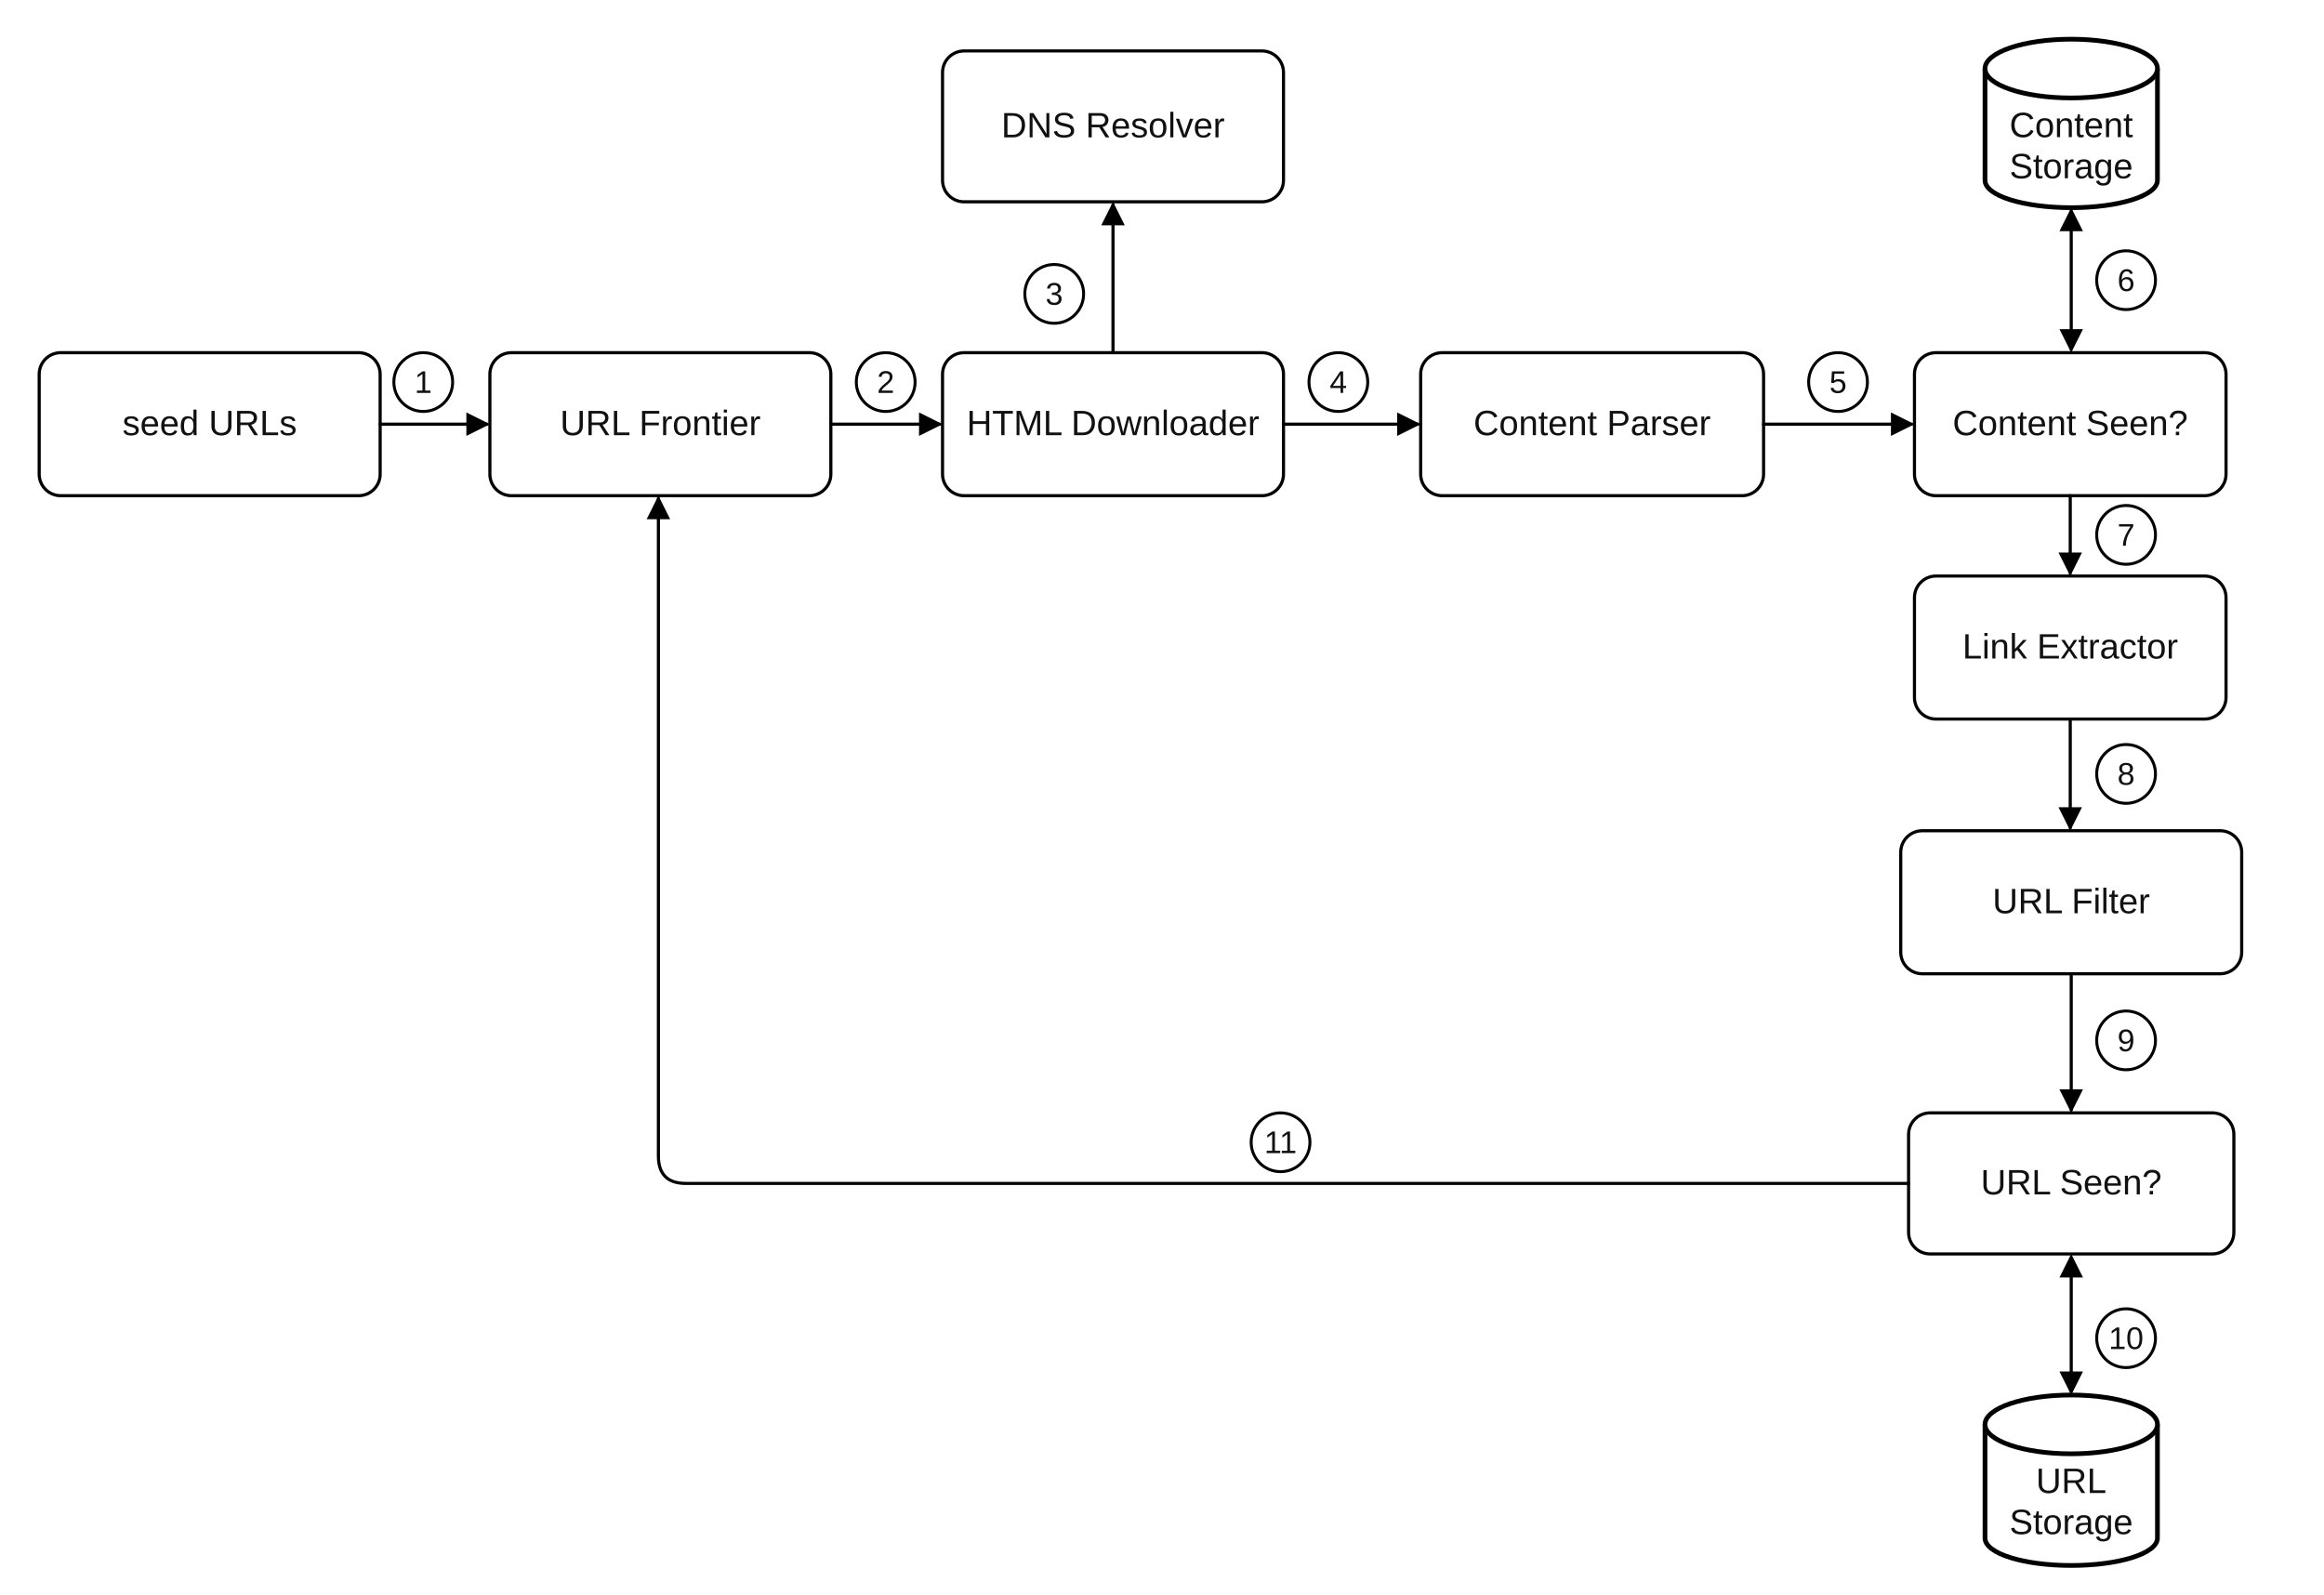
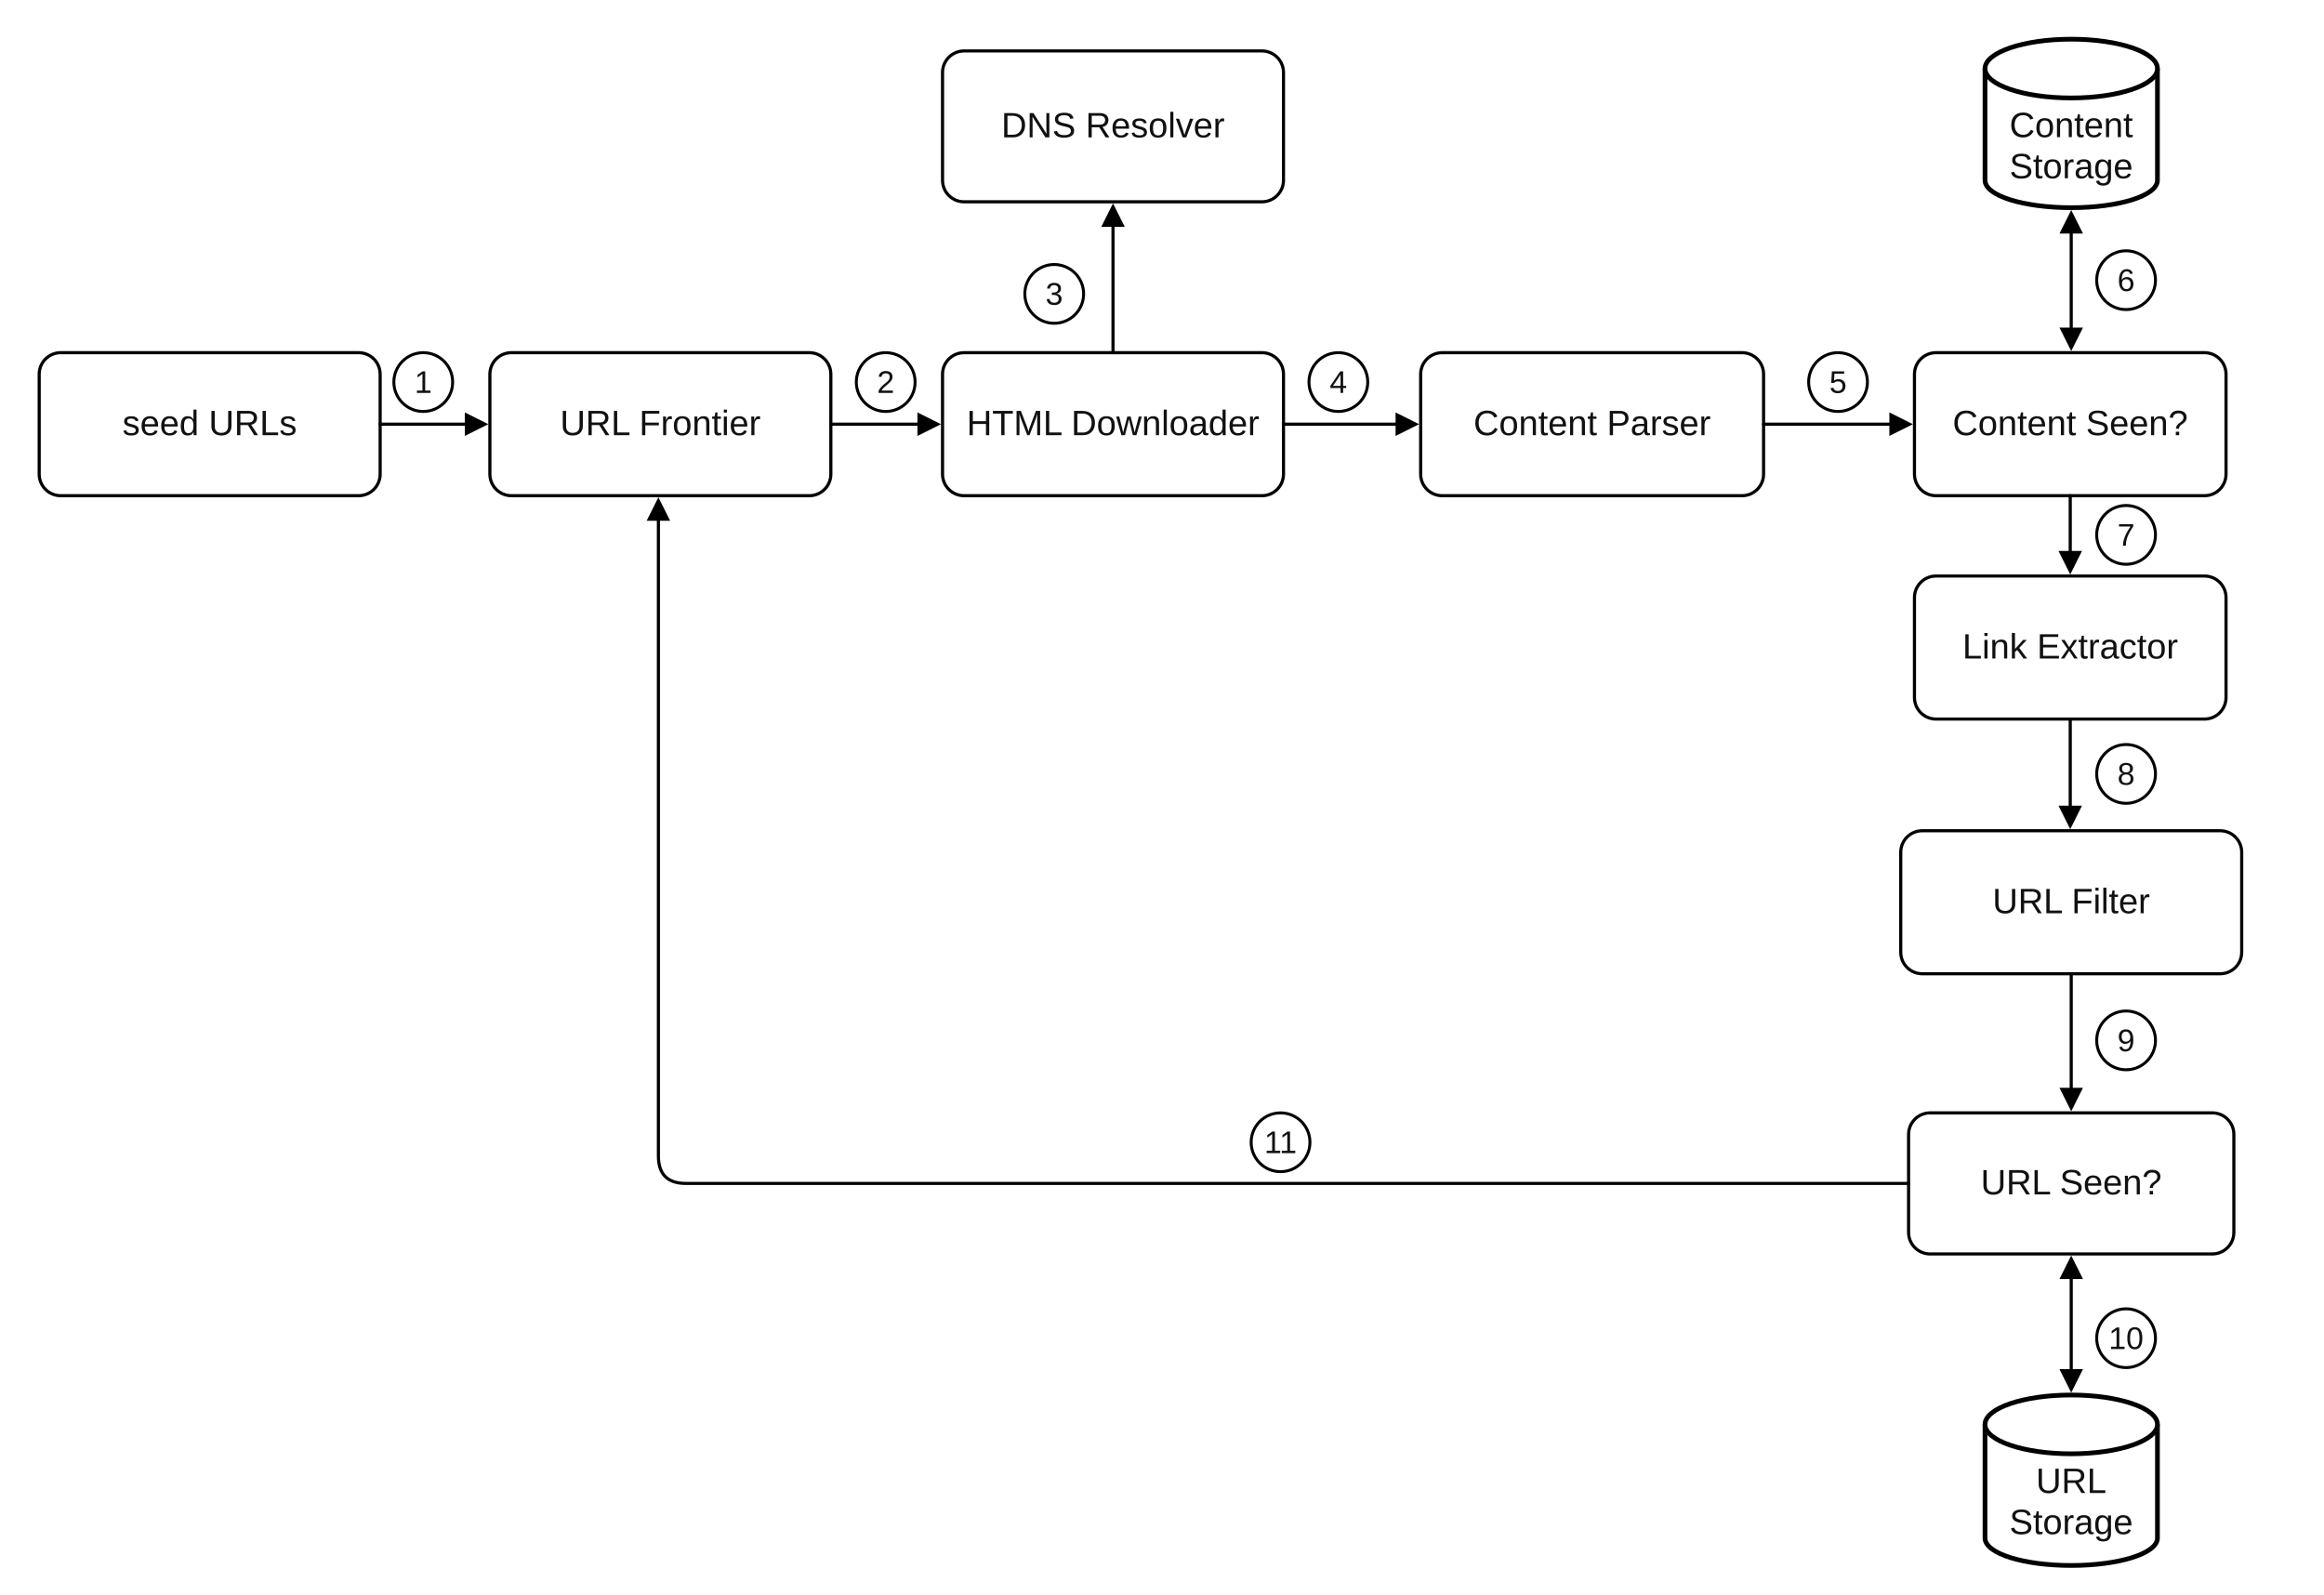
<svg xmlns="http://www.w3.org/2000/svg" width="1186" height="814" viewBox="0 0 1186 814" role="img" aria-labelledby="title desc">
  <defs>
-     <marker id="arrow-black" markerWidth="12" markerHeight="12" viewBox="0 0 12 12" refX="10.5" refY="6" orient="auto-start-reverse" markerUnits="userSpaceOnUse">
+     <marker id="arrow-black" markerWidth="12" markerHeight="12" viewBox="0 0 12 12" refX="2" refY="6" orient="auto-start-reverse" markerUnits="userSpaceOnUse">
      <path d="M0 0 L12 6 L0 12 Z" fill="#000" />
    </marker>
    <style>
      .node { fill: #fff; stroke: #000; stroke-width: 1.6; }
      .storage { fill: #fff; stroke: #000; stroke-width: 2.4; stroke-linejoin: round; }
      .flow { fill: none; stroke: #000; stroke-width: 1.6; stroke-linecap: round; stroke-linejoin: round; marker-end: url(#arrow-black); }
      .two-way { fill: none; stroke: #000; stroke-width: 1.6; marker-start: url(#arrow-black); marker-end: url(#arrow-black); }
      .label { font-family: Arial, Helvetica, sans-serif; font-size: 18px; fill: #111; text-anchor: middle; dominant-baseline: middle; }
      .storage-label { font-family: Arial, Helvetica, sans-serif; font-size: 18px; fill: #111; text-anchor: middle; }
      .step-circle { fill: #fff; stroke: #000; stroke-width: 1.5; }
      .step-number { font-family: Arial, Helvetica, sans-serif; font-size: 16px; fill: #111; text-anchor: middle; dominant-baseline: middle; }
    </style>
  </defs>
  <rect width="1186" height="814" fill="#fff" />
  <g id="primary-flow">
    <rect class="node" x="20" y="180" width="174" height="73" rx="11" />
    <text class="label" x="107" y="217">seed URLs</text>
-     <path class="flow" d="M194 216.5 H248.5" />
+     <path class="flow" d="M194 216.5 H239.2" />
    <rect class="node" x="250" y="180" width="174" height="73" rx="11" />
    <text class="label" x="337" y="217">URL Frontier</text>
-     <path class="flow" d="M424 216.5 H479.5" />
+     <path class="flow" d="M424 216.5 H470.2" />
    <rect class="node" x="481" y="180" width="174" height="73" rx="11" />
    <text class="label" x="568" y="217">HTML Downloader</text>
-     <path class="flow" d="M655 216.5 H723.5" />
+     <path class="flow" d="M655 216.5 H714.2" />
    <rect class="node" x="725" y="180" width="175" height="73" rx="11" />
    <text class="label" x="812.5" y="217">Content Parser</text>
-     <path class="flow" d="M900 216.5 H975.5" />
+     <path class="flow" d="M900 216.5 H966.2" />
    <rect class="node" x="977" y="180" width="159" height="73" rx="11" />
    <text class="label" x="1056.5" y="217">Content Seen?</text>
  </g>
  <g id="dns-resolver">
    <rect class="node" x="481" y="26" width="174" height="77" rx="11" />
    <text class="label" x="568" y="65">DNS Resolver</text>
-     <path class="flow" d="M568 180 V104.5" />
+     <path class="flow" d="M568 180 V113.8" />
  </g>
  <g id="content-storage">
    <path class="storage" d="M1013 35 V92 C1013 100 1033 106 1057 106 C1081 106 1101 100 1101 92 V35" />
    <ellipse class="storage" cx="1057" cy="35" rx="44" ry="15" />
    <text class="storage-label" x="1057" y="70">Content</text>
    <text class="storage-label" x="1057" y="91">Storage</text>
-     <path class="two-way" d="M1057 107.5 V178.5" />
+     <path class="two-way" d="M1057 117.2 V169.2" />
  </g>
  <g id="link-processing">
-     <path class="flow" d="M1056.5 253 V292.5" />
+     <path class="flow" d="M1056.5 253 V283.2" />
    <rect class="node" x="977" y="294" width="159" height="73" rx="11" />
    <text class="label" x="1056.5" y="331">Link Extractor</text>
-     <path class="flow" d="M1056.5 367 V422.5" />
+     <path class="flow" d="M1056.5 367 V413.2" />
    <rect class="node" x="970" y="424" width="174" height="73" rx="11" />
    <text class="label" x="1057" y="461">URL Filter</text>
-     <path class="flow" d="M1057 497 V566.5" />
+     <path class="flow" d="M1057 497 V557.2" />
    <rect class="node" x="974" y="568" width="166" height="72" rx="11" />
    <text class="label" x="1057" y="604.5">URL Seen?</text>
  </g>
  <g id="url-storage">
-     <path class="two-way" d="M1057 641.5 V710.5" />
+     <path class="two-way" d="M1057 650.8 V700.8" />
    <path class="storage" d="M1013 727 V785 C1013 793 1033 799 1057 799 C1081 799 1101 793 1101 785 V727" />
    <ellipse class="storage" cx="1057" cy="727" rx="44" ry="15" />
    <text class="storage-label" x="1057" y="762">URL</text>
    <text class="storage-label" x="1057" y="783">Storage</text>
  </g>
-   <path id="frontier-feedback" class="flow" d="M974 604 H350 Q336 604 336 590 V254.5" />
+   <path id="frontier-feedback" class="flow" d="M974 604 H350 Q336 604 336 590 V263.8" />
  <g id="workflow-steps">
    <g>
      <circle class="step-circle" cx="216" cy="195" r="15" />
      <text class="step-number" x="216" y="195" dy="1">1</text>
    </g>
    <g>
      <circle class="step-circle" cx="452" cy="195" r="15" />
      <text class="step-number" x="452" y="195" dy="1">2</text>
    </g>
    <g>
      <circle class="step-circle" cx="538" cy="150" r="15" />
      <text class="step-number" x="538" y="150" dy="1">3</text>
    </g>
    <g>
      <circle class="step-circle" cx="683" cy="195" r="15" />
      <text class="step-number" x="683" y="195" dy="1">4</text>
    </g>
    <g>
      <circle class="step-circle" cx="938" cy="195" r="15" />
      <text class="step-number" x="938" y="195" dy="1">5</text>
    </g>
    <g>
      <circle class="step-circle" cx="1085" cy="143" r="15" />
      <text class="step-number" x="1085" y="143" dy="1">6</text>
    </g>
    <g>
      <circle class="step-circle" cx="1085" cy="273" r="15" />
      <text class="step-number" x="1085" y="273" dy="1">7</text>
    </g>
    <g>
      <circle class="step-circle" cx="1085" cy="395" r="15" />
      <text class="step-number" x="1085" y="395" dy="1">8</text>
    </g>
    <g>
      <circle class="step-circle" cx="1085" cy="531" r="15" />
      <text class="step-number" x="1085" y="531" dy="1">9</text>
    </g>
    <g>
      <circle class="step-circle" cx="1085" cy="683" r="15" />
      <text class="step-number" x="1085" y="683" dy="1">10</text>
    </g>
    <g>
      <circle class="step-circle" cx="653.5" cy="583" r="15" />
      <text class="step-number" x="653.5" y="583" dy="1">11</text>
    </g>
  </g>
</svg>
